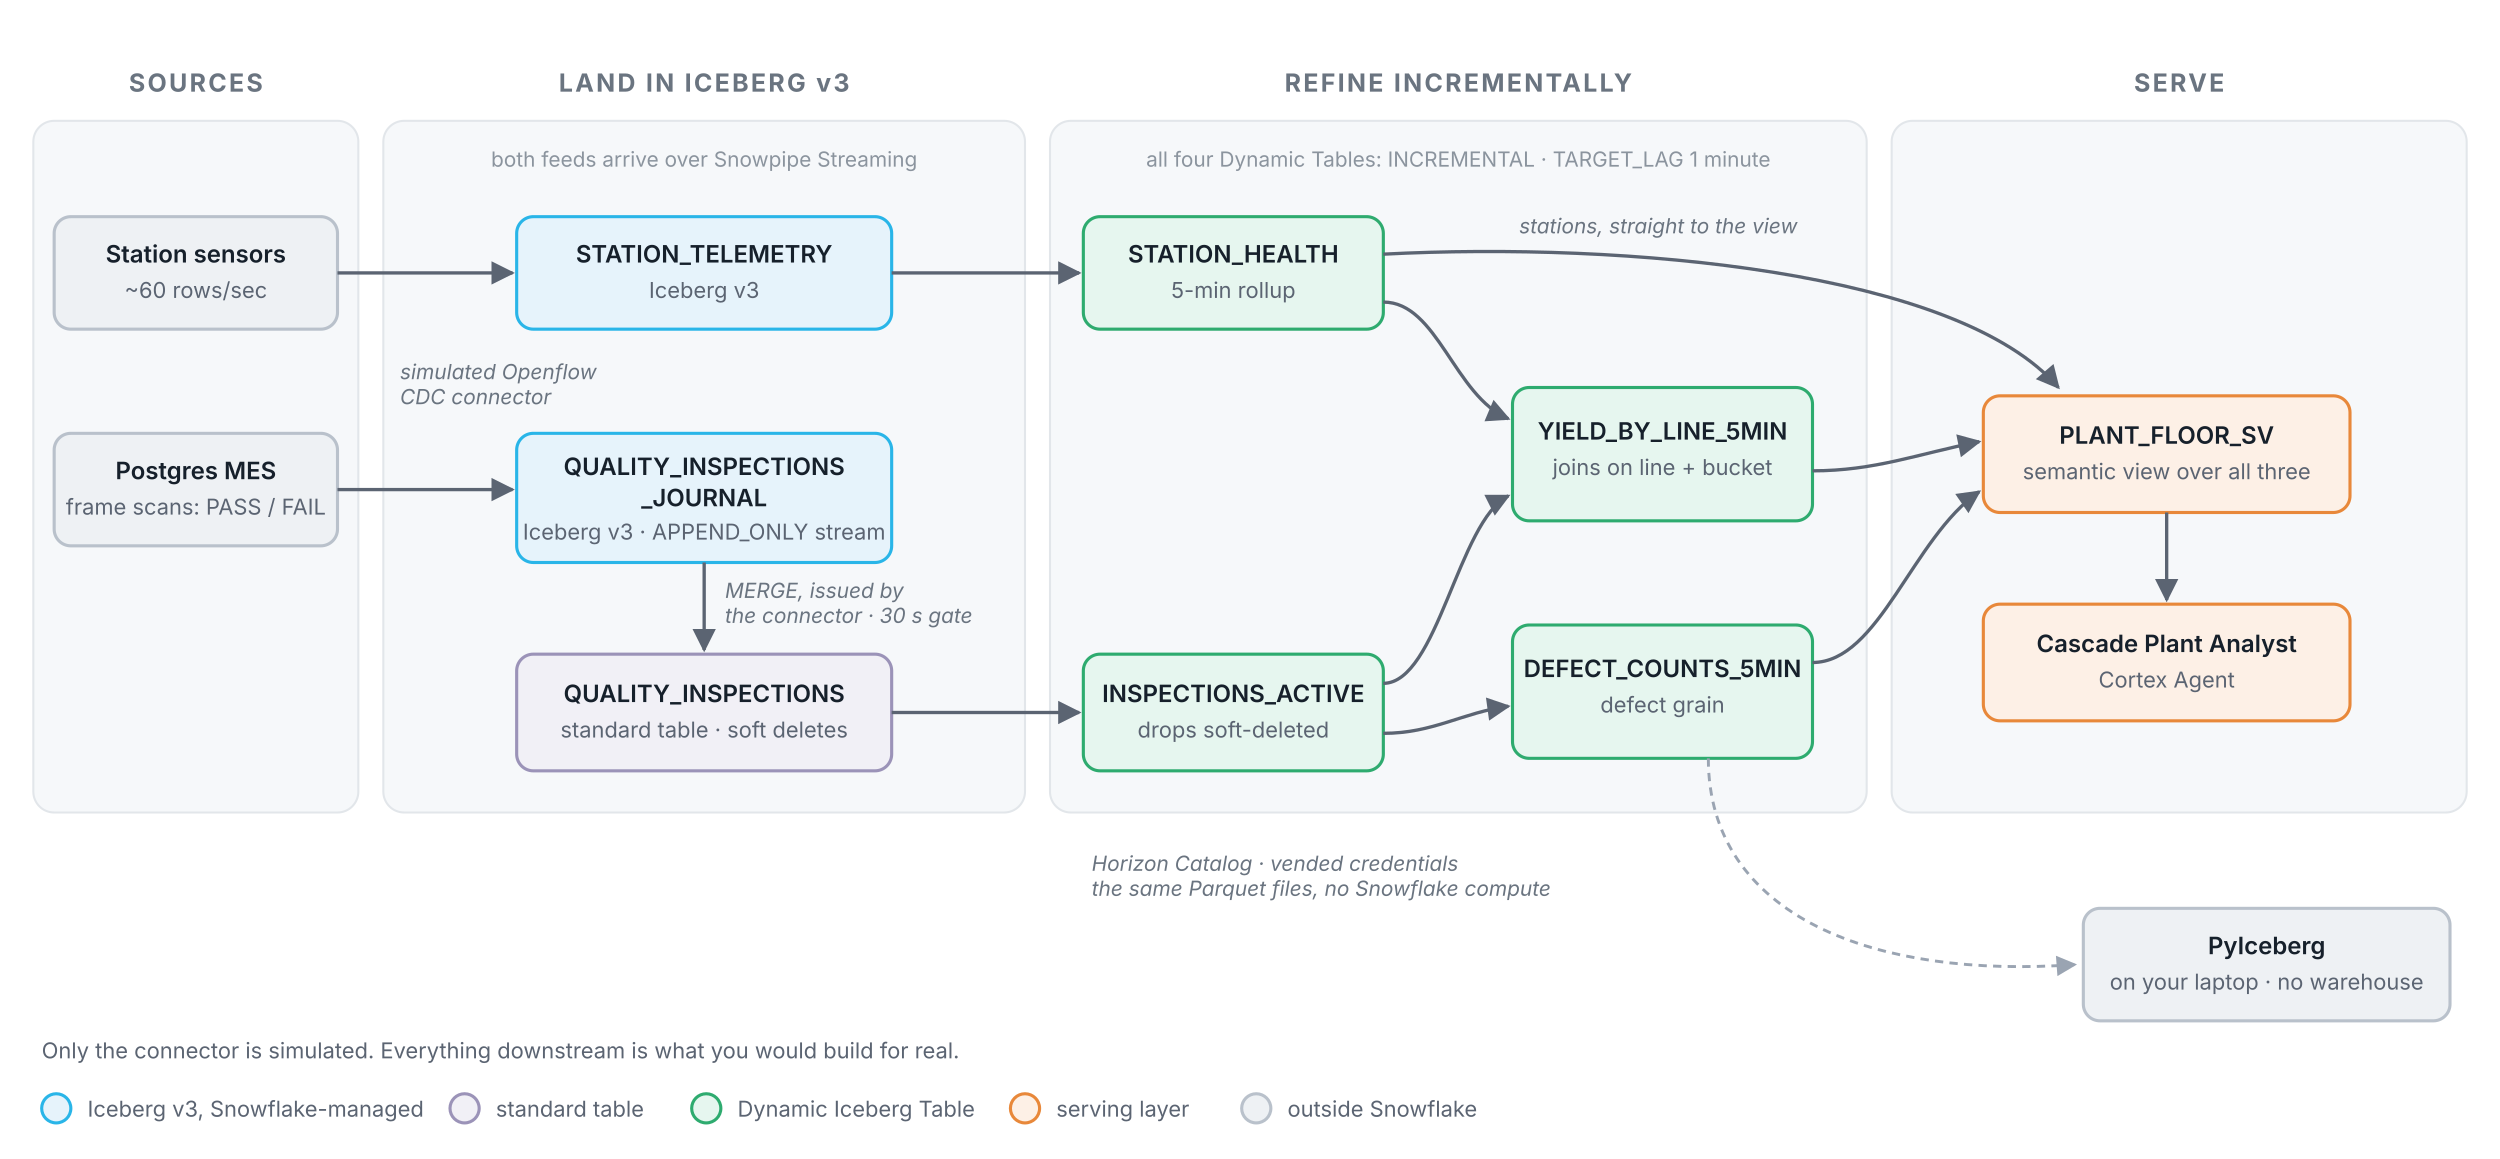
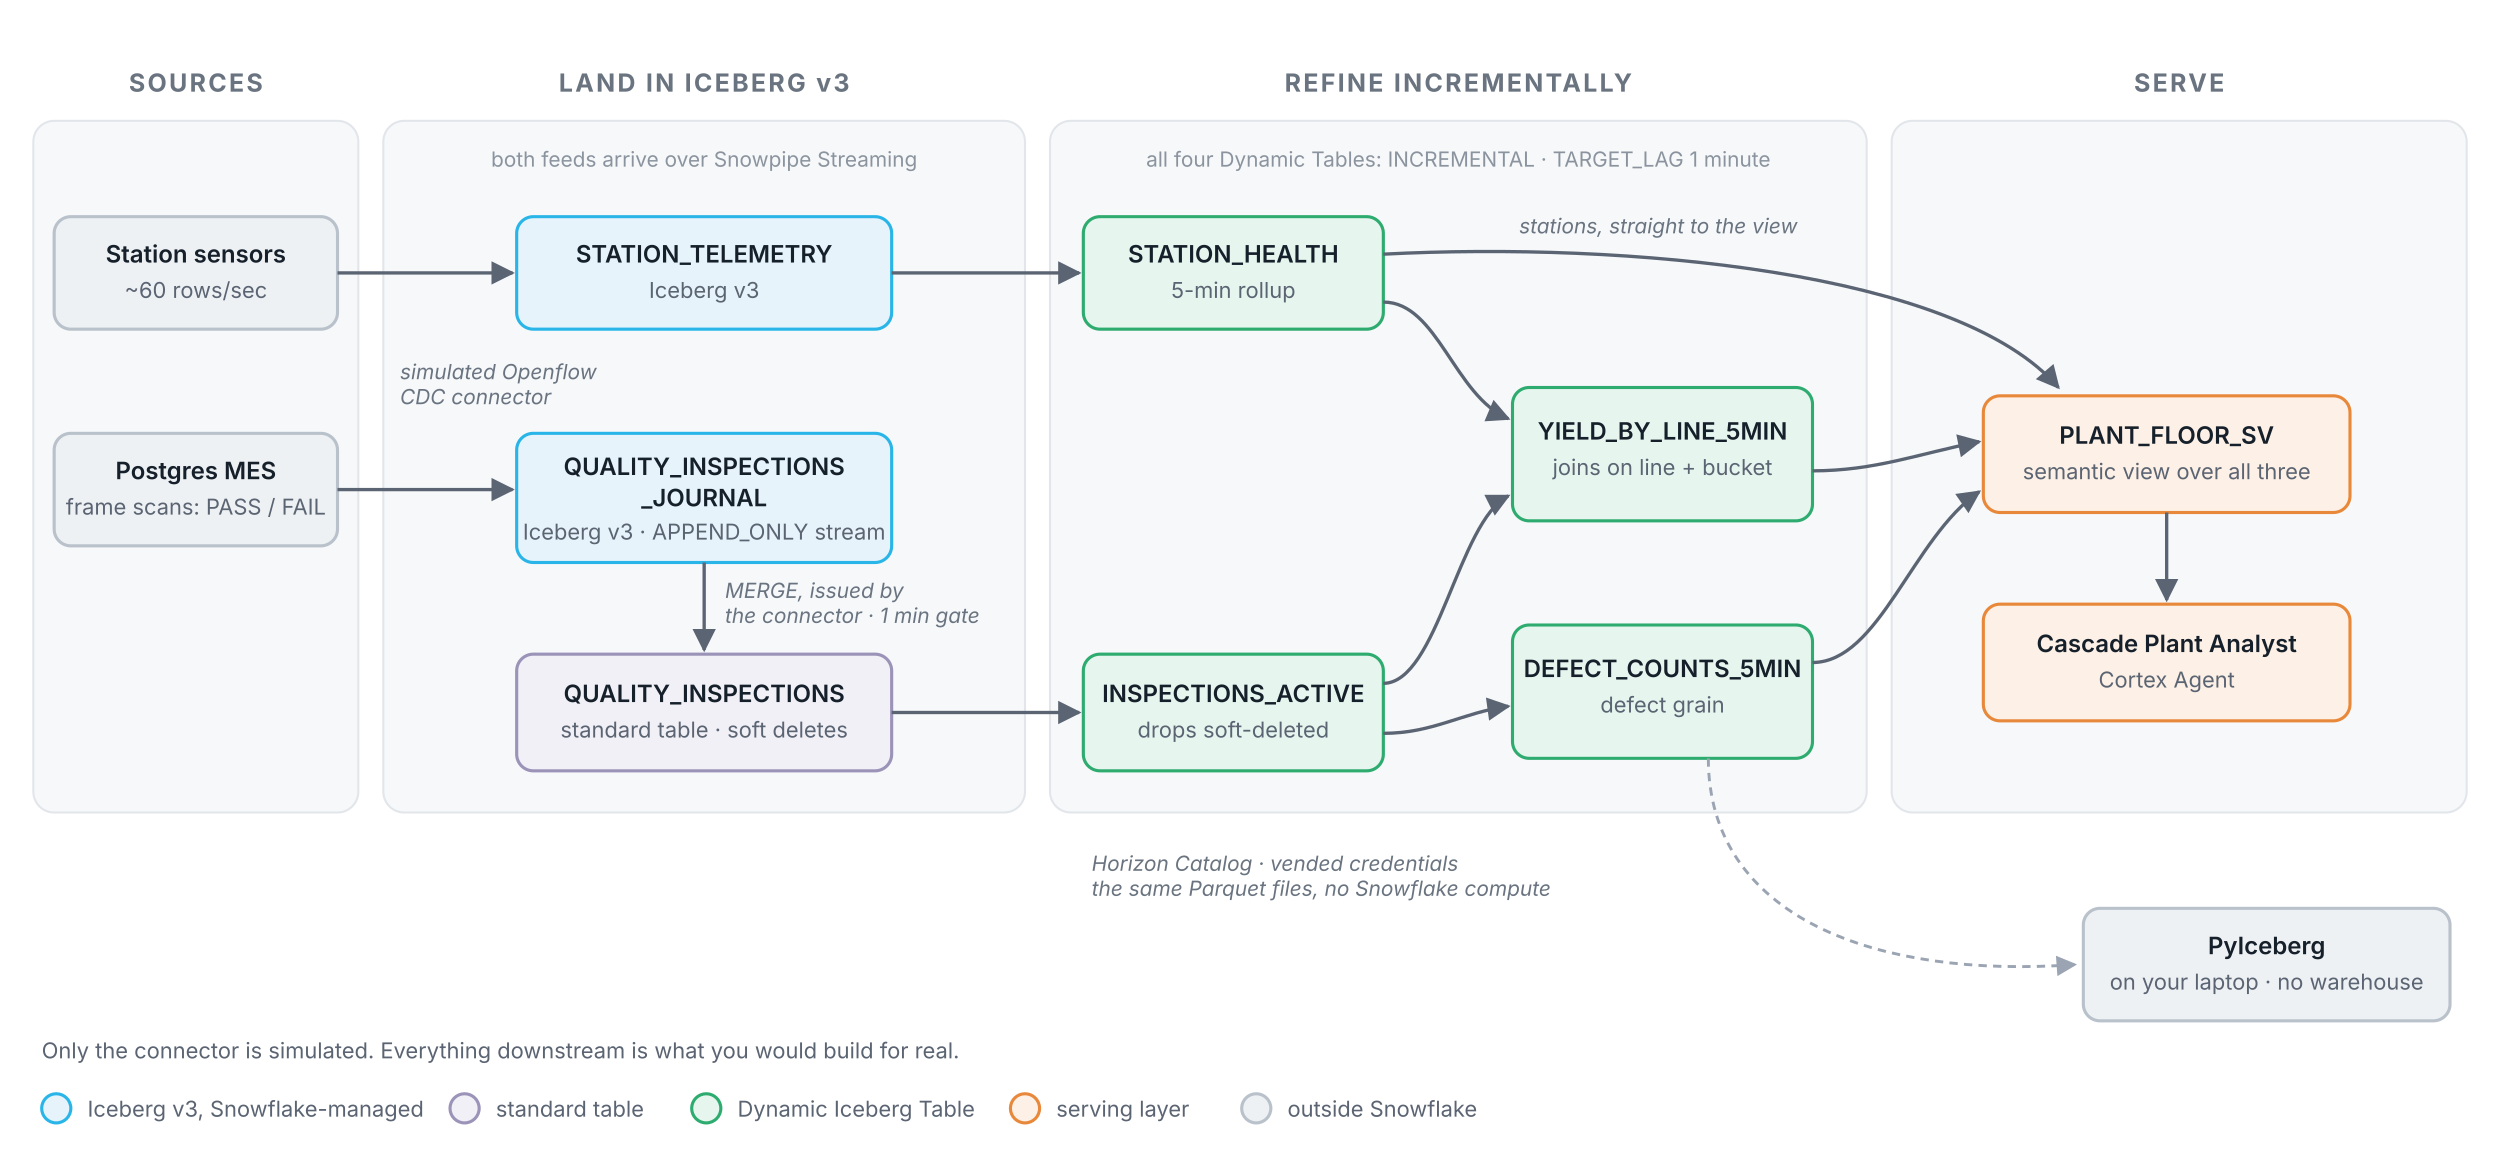
<svg xmlns="http://www.w3.org/2000/svg" viewBox="0 0 1200 556" width="1200" height="556" role="img" aria-labelledby="diagramTitle diagramDesc" font-family="Inter, Helvetica, Arial, sans-serif">
  <defs>
    <marker id="arrow" viewBox="0 0 10 10" refX="9" refY="5" markerWidth="7" markerHeight="7" orient="auto-start-reverse">
      <path d="M 0 0 L 10 5 L 0 10 z" fill="#5b6472" />
    </marker>
    <marker id="arrowLight" viewBox="0 0 10 10" refX="9" refY="5" markerWidth="7" markerHeight="7" orient="auto-start-reverse">
      <path d="M 0 0 L 10 5 L 0 10 z" fill="#9aa4b2" />
    </marker>
  </defs>
  <style>
    .band      { fill: #f6f8fa; stroke: #e2e6ea; stroke-width: 1; rx: 10; }
    .bandLabel { font-size: 12px; font-weight: 700; fill: #6a7480; letter-spacing: .09em; }
    .bandSub   { font-size: 10px; fill: #8b949e; }
    .src       { fill: #eef1f4; stroke: #b9c1cb; stroke-width: 1.5; rx: 8; }
    .ice       { fill: #e6f3fb; stroke: #29b5e8; stroke-width: 1.5; rx: 8; }
    .std       { fill: #f1f0f6; stroke: #9b93b8; stroke-width: 1.5; rx: 8; }
    .dt        { fill: #e6f6ef; stroke: #2eab6f; stroke-width: 1.5; rx: 8; }
    .serve     { fill: #fdf0e6; stroke: #e8883a; stroke-width: 1.5; rx: 8; }
    .name      { font-size: 11.5px; font-weight: 600; fill: #16202b; }
    .sub       { font-size: 10.5px; fill: #5b6472; }
    .edge      { stroke: #5b6472; stroke-width: 1.6; fill: none; marker-end: url(#arrow); }
    .edgeSoft  { stroke: #9aa4b2; stroke-width: 1.4; fill: none; stroke-dasharray: 4 3; marker-end: url(#arrowLight); }
    .edgeLabel { font-size: 10px; fill: #6a7480; font-style: italic; }
    .legend    { font-size: 10.5px; fill: #5b6472; }
  </style>
  <rect class="band" x="16" y="58" width="156" height="332" />
  <rect class="band" x="184" y="58" width="308" height="332" />
  <rect class="band" x="504" y="58" width="392" height="332" />
  <rect class="band" x="908" y="58" width="276" height="332" />
  <text class="bandLabel" x="94" y="44" text-anchor="middle">SOURCES</text>
  <text class="bandLabel" x="338" y="44" text-anchor="middle">LAND IN ICEBERG v3</text>
  <text class="bandLabel" x="700" y="44" text-anchor="middle">REFINE INCREMENTALLY</text>
  <text class="bandLabel" x="1046" y="44" text-anchor="middle">SERVE</text>
  <text class="bandSub" x="338" y="80" text-anchor="middle">both feeds arrive over Snowpipe Streaming</text>
  <text class="bandSub" x="700" y="80" text-anchor="middle">all four Dynamic Tables: INCREMENTAL · TARGET_LAG 1 minute</text>
  <rect class="src" x="26" y="104" width="136" height="54" />
  <text class="name" x="94" y="126" text-anchor="middle">Station sensors</text>
  <text class="sub" x="94" y="143" text-anchor="middle">~60 rows/sec</text>
  <rect class="src" x="26" y="208" width="136" height="54" />
  <text class="name" x="94" y="230" text-anchor="middle">Postgres MES</text>
  <text class="sub" x="94" y="247" text-anchor="middle">frame scans: PASS / FAIL</text>
  <rect class="ice" x="248" y="104" width="180" height="54" />
  <text class="name" x="338" y="126" text-anchor="middle">STATION_TELEMETRY</text>
  <text class="sub" x="338" y="143" text-anchor="middle">Iceberg v3</text>
  <rect class="ice" x="248" y="208" width="180" height="62" />
  <text class="name" x="338" y="228" text-anchor="middle">QUALITY_INSPECTIONS</text>
  <text class="name" x="338" y="243" text-anchor="middle">_JOURNAL</text>
  <text class="sub" x="338" y="259" text-anchor="middle">Iceberg v3 · APPEND_ONLY stream</text>
  <rect class="std" x="248" y="314" width="180" height="56" />
  <text class="name" x="338" y="337" text-anchor="middle">QUALITY_INSPECTIONS</text>
  <text class="sub" x="338" y="354" text-anchor="middle">standard table · soft deletes</text>
  <path class="edge" d="M 338 270 L 338 312" />
  <text class="edgeLabel" x="348" y="287">MERGE, issued by</text>
-   <text class="edgeLabel" x="348" y="299">the connector · 30 s gate</text>
+   <text class="edgeLabel" x="348" y="299">the connector · 1 min gate</text>
  <path class="edge" d="M 162 131 L 246 131" />
  <path class="edge" d="M 162 235 L 246 235" />
  <text class="edgeLabel" x="192" y="182">simulated Openflow</text>
  <text class="edgeLabel" x="192" y="194">CDC connector</text>
  <rect class="dt" x="520" y="104" width="144" height="54" />
  <text class="name" x="592" y="126" text-anchor="middle">STATION_HEALTH</text>
  <text class="sub" x="592" y="143" text-anchor="middle">5-min rollup</text>
  <rect class="dt" x="520" y="314" width="144" height="56" />
  <text class="name" x="592" y="337" text-anchor="middle">INSPECTIONS_ACTIVE</text>
  <text class="sub" x="592" y="354" text-anchor="middle">drops soft-deleted</text>
  <rect class="dt" x="726" y="186" width="144" height="64" />
  <text class="name" x="798" y="211" text-anchor="middle">YIELD_BY_LINE_5MIN</text>
  <text class="sub" x="798" y="228" text-anchor="middle">joins on line + bucket</text>
  <rect class="dt" x="726" y="300" width="144" height="64" />
  <text class="name" x="798" y="325" text-anchor="middle">DEFECT_COUNTS_5MIN</text>
  <text class="sub" x="798" y="342" text-anchor="middle">defect grain</text>
  <path class="edge" d="M 428 131 L 518 131" />
  <path class="edge" d="M 428 342 L 518 342" />
  <path class="edge" d="M 664 145 C 690 145 698 190 724 201" />
  <path class="edge" d="M 664 328 C 690 328 700 250 724 238" />
  <path class="edge" d="M 664 352 C 688 352 702 342 724 339" />
  <rect class="serve" x="952" y="190" width="176" height="56" />
  <text class="name" x="1040" y="213" text-anchor="middle">PLANT_FLOOR_SV</text>
  <text class="sub" x="1040" y="230" text-anchor="middle">semantic view over all three</text>
  <rect class="serve" x="952" y="290" width="176" height="56" />
  <text class="name" x="1040" y="313" text-anchor="middle">Cascade Plant Analyst</text>
  <text class="sub" x="1040" y="330" text-anchor="middle">Cortex Agent</text>
  <path class="edge" d="M 870 226 C 900 226 920 218 950 212" />
  <path class="edge" d="M 870 318 C 902 318 918 258 950 236" />
  <path class="edge" d="M 664 122 C 780 116 940 130 988 186" />
  <text class="edgeLabel" x="796" y="112" text-anchor="middle">stations, straight to the view</text>
  <path class="edge" d="M 1040 246 L 1040 288" />
  <rect class="src" x="1000" y="436" width="176" height="54" />
  <text class="name" x="1088" y="458" text-anchor="middle">PyIceberg</text>
  <text class="sub" x="1088" y="475" text-anchor="middle">on your laptop · no warehouse</text>
  <path class="edgeSoft" d="M 820 364 C 820 440 900 470 996 463" />
  <text class="edgeLabel" x="524" y="418">Horizon Catalog · vended credentials</text>
  <text class="edgeLabel" x="524" y="430">the same Parquet files, no Snowflake compute</text>
  <text class="legend" x="20" y="508">Only the connector is simulated. Everything downstream is what you would build for real.</text>
  <rect class="ice" x="20" y="525" width="14" height="14" />
  <text class="legend" x="42" y="536">Iceberg v3, Snowflake-managed</text>
  <rect class="std" x="216" y="525" width="14" height="14" />
  <text class="legend" x="238" y="536">standard table</text>
  <rect class="dt" x="332" y="525" width="14" height="14" />
  <text class="legend" x="354" y="536">Dynamic Iceberg Table</text>
  <rect class="serve" x="485" y="525" width="14" height="14" />
  <text class="legend" x="507" y="536">serving layer</text>
  <rect class="src" x="596" y="525" width="14" height="14" />
  <text class="legend" x="618" y="536">outside Snowflake</text>
</svg>
